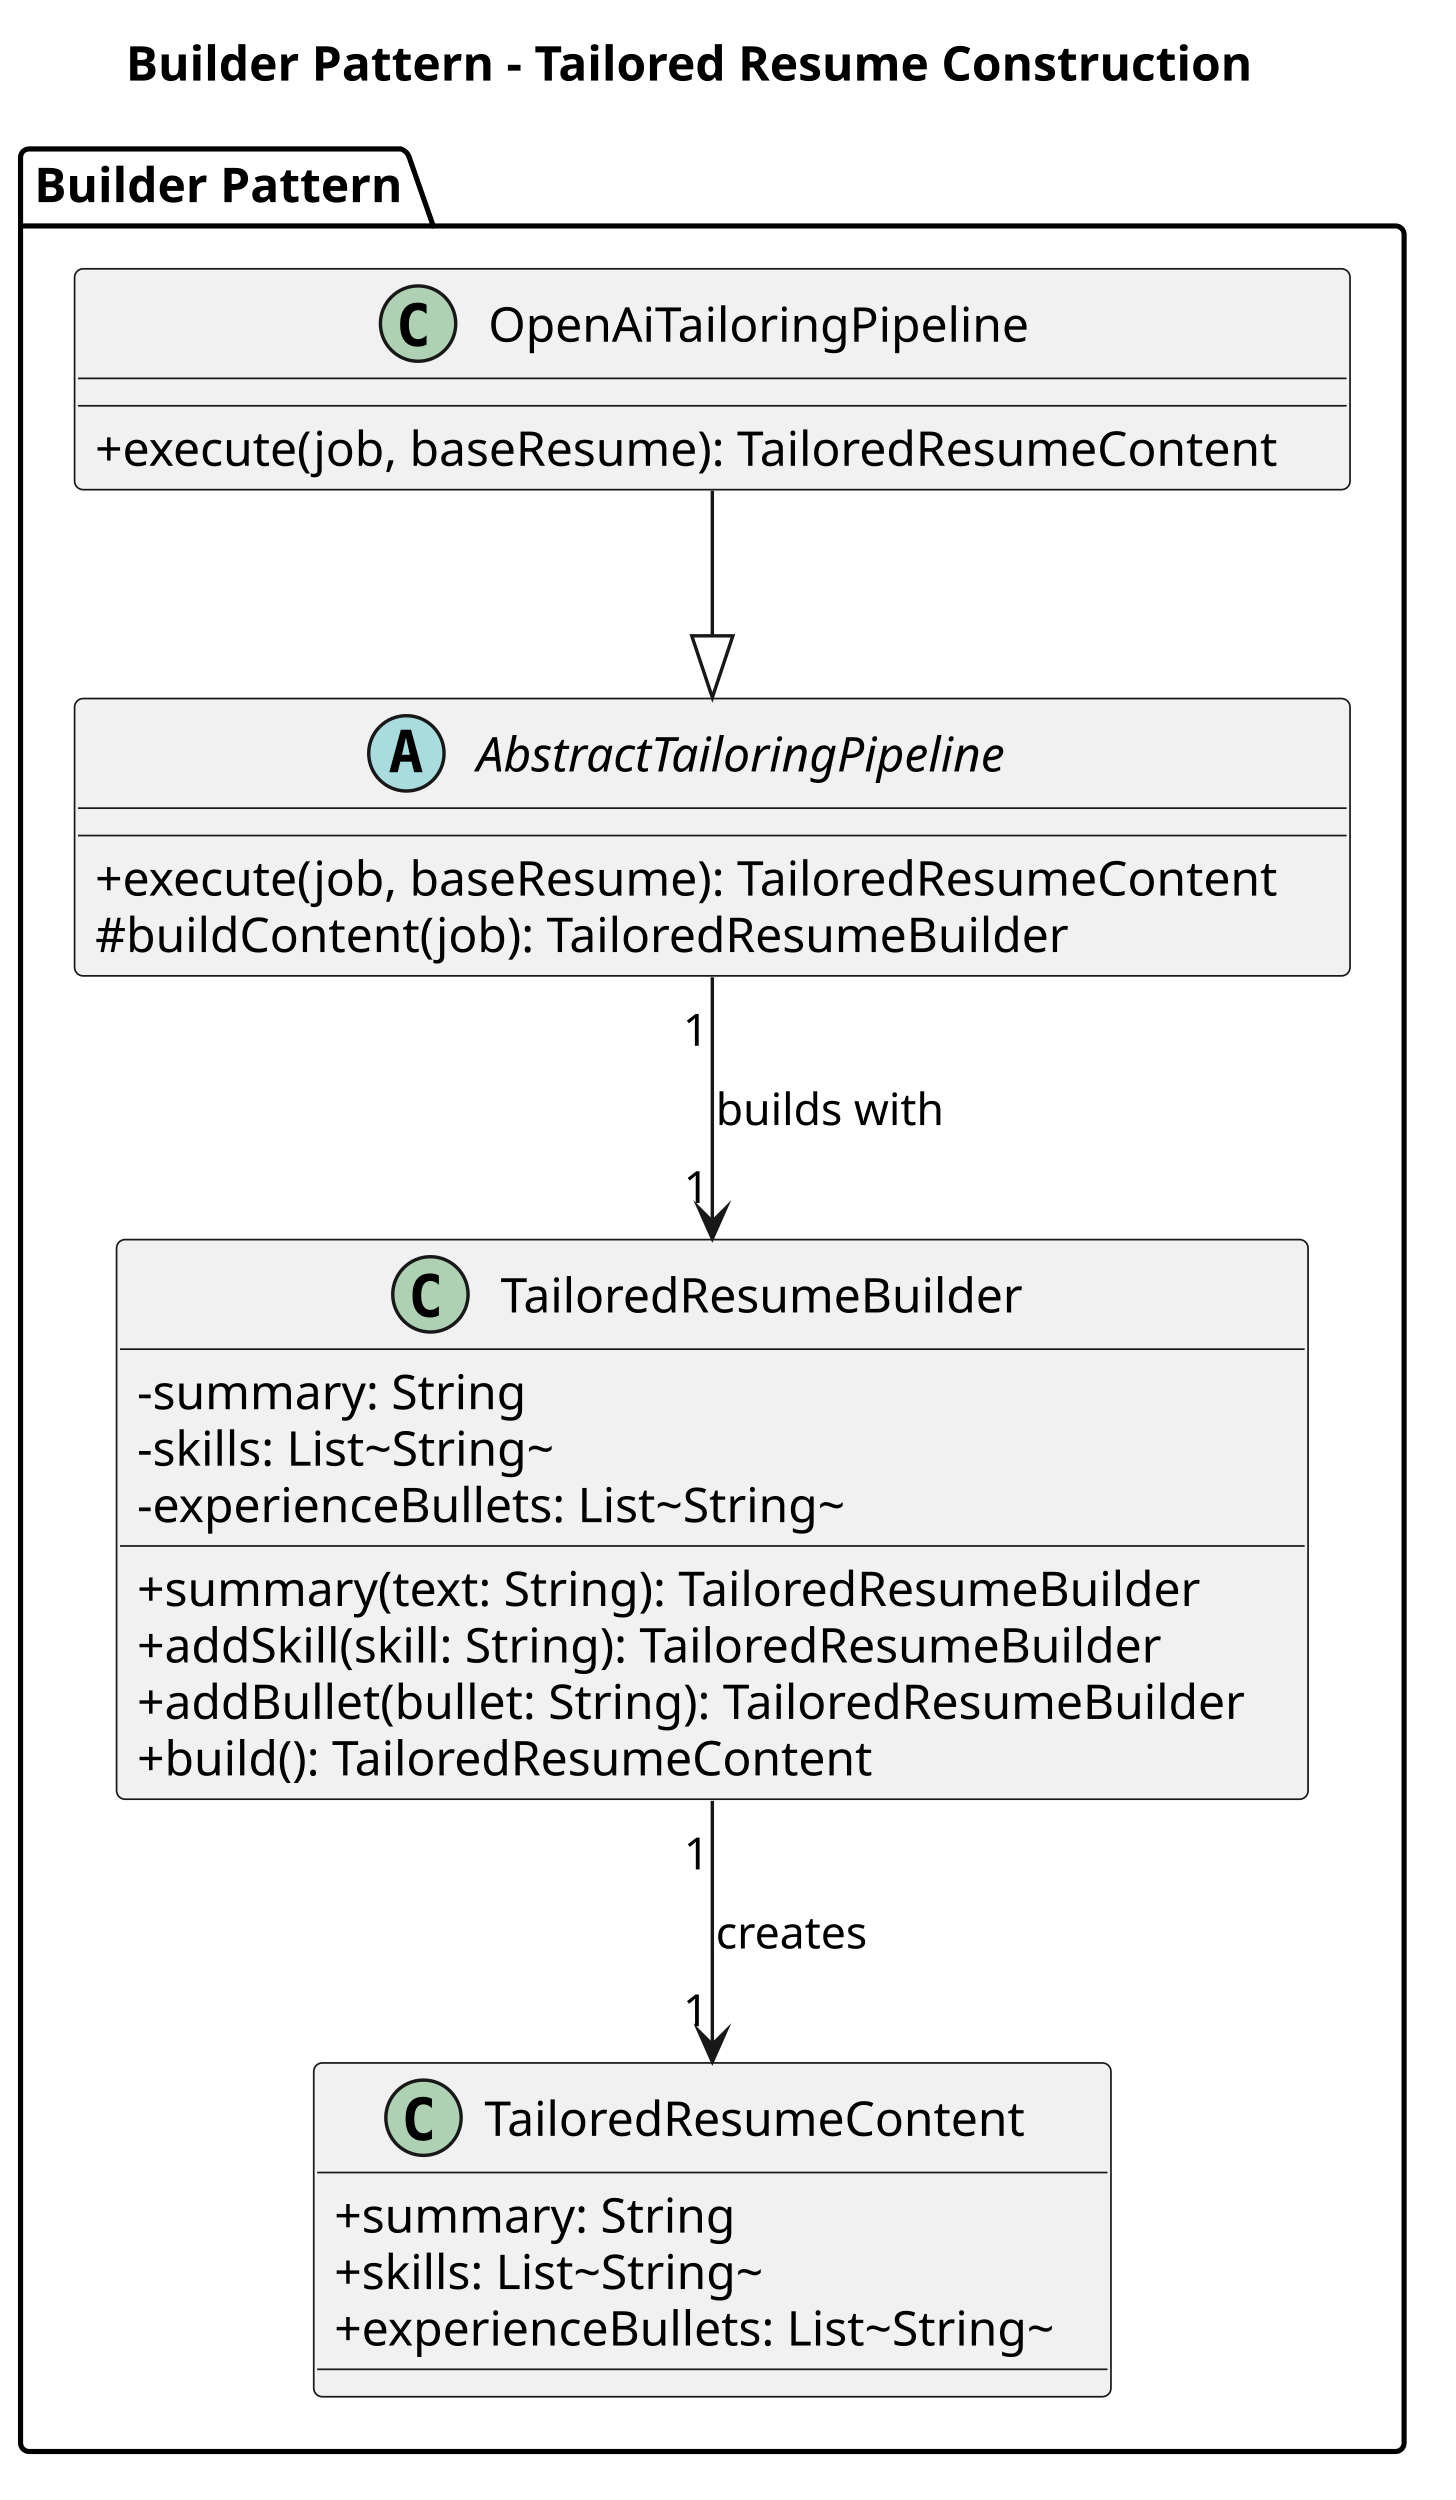
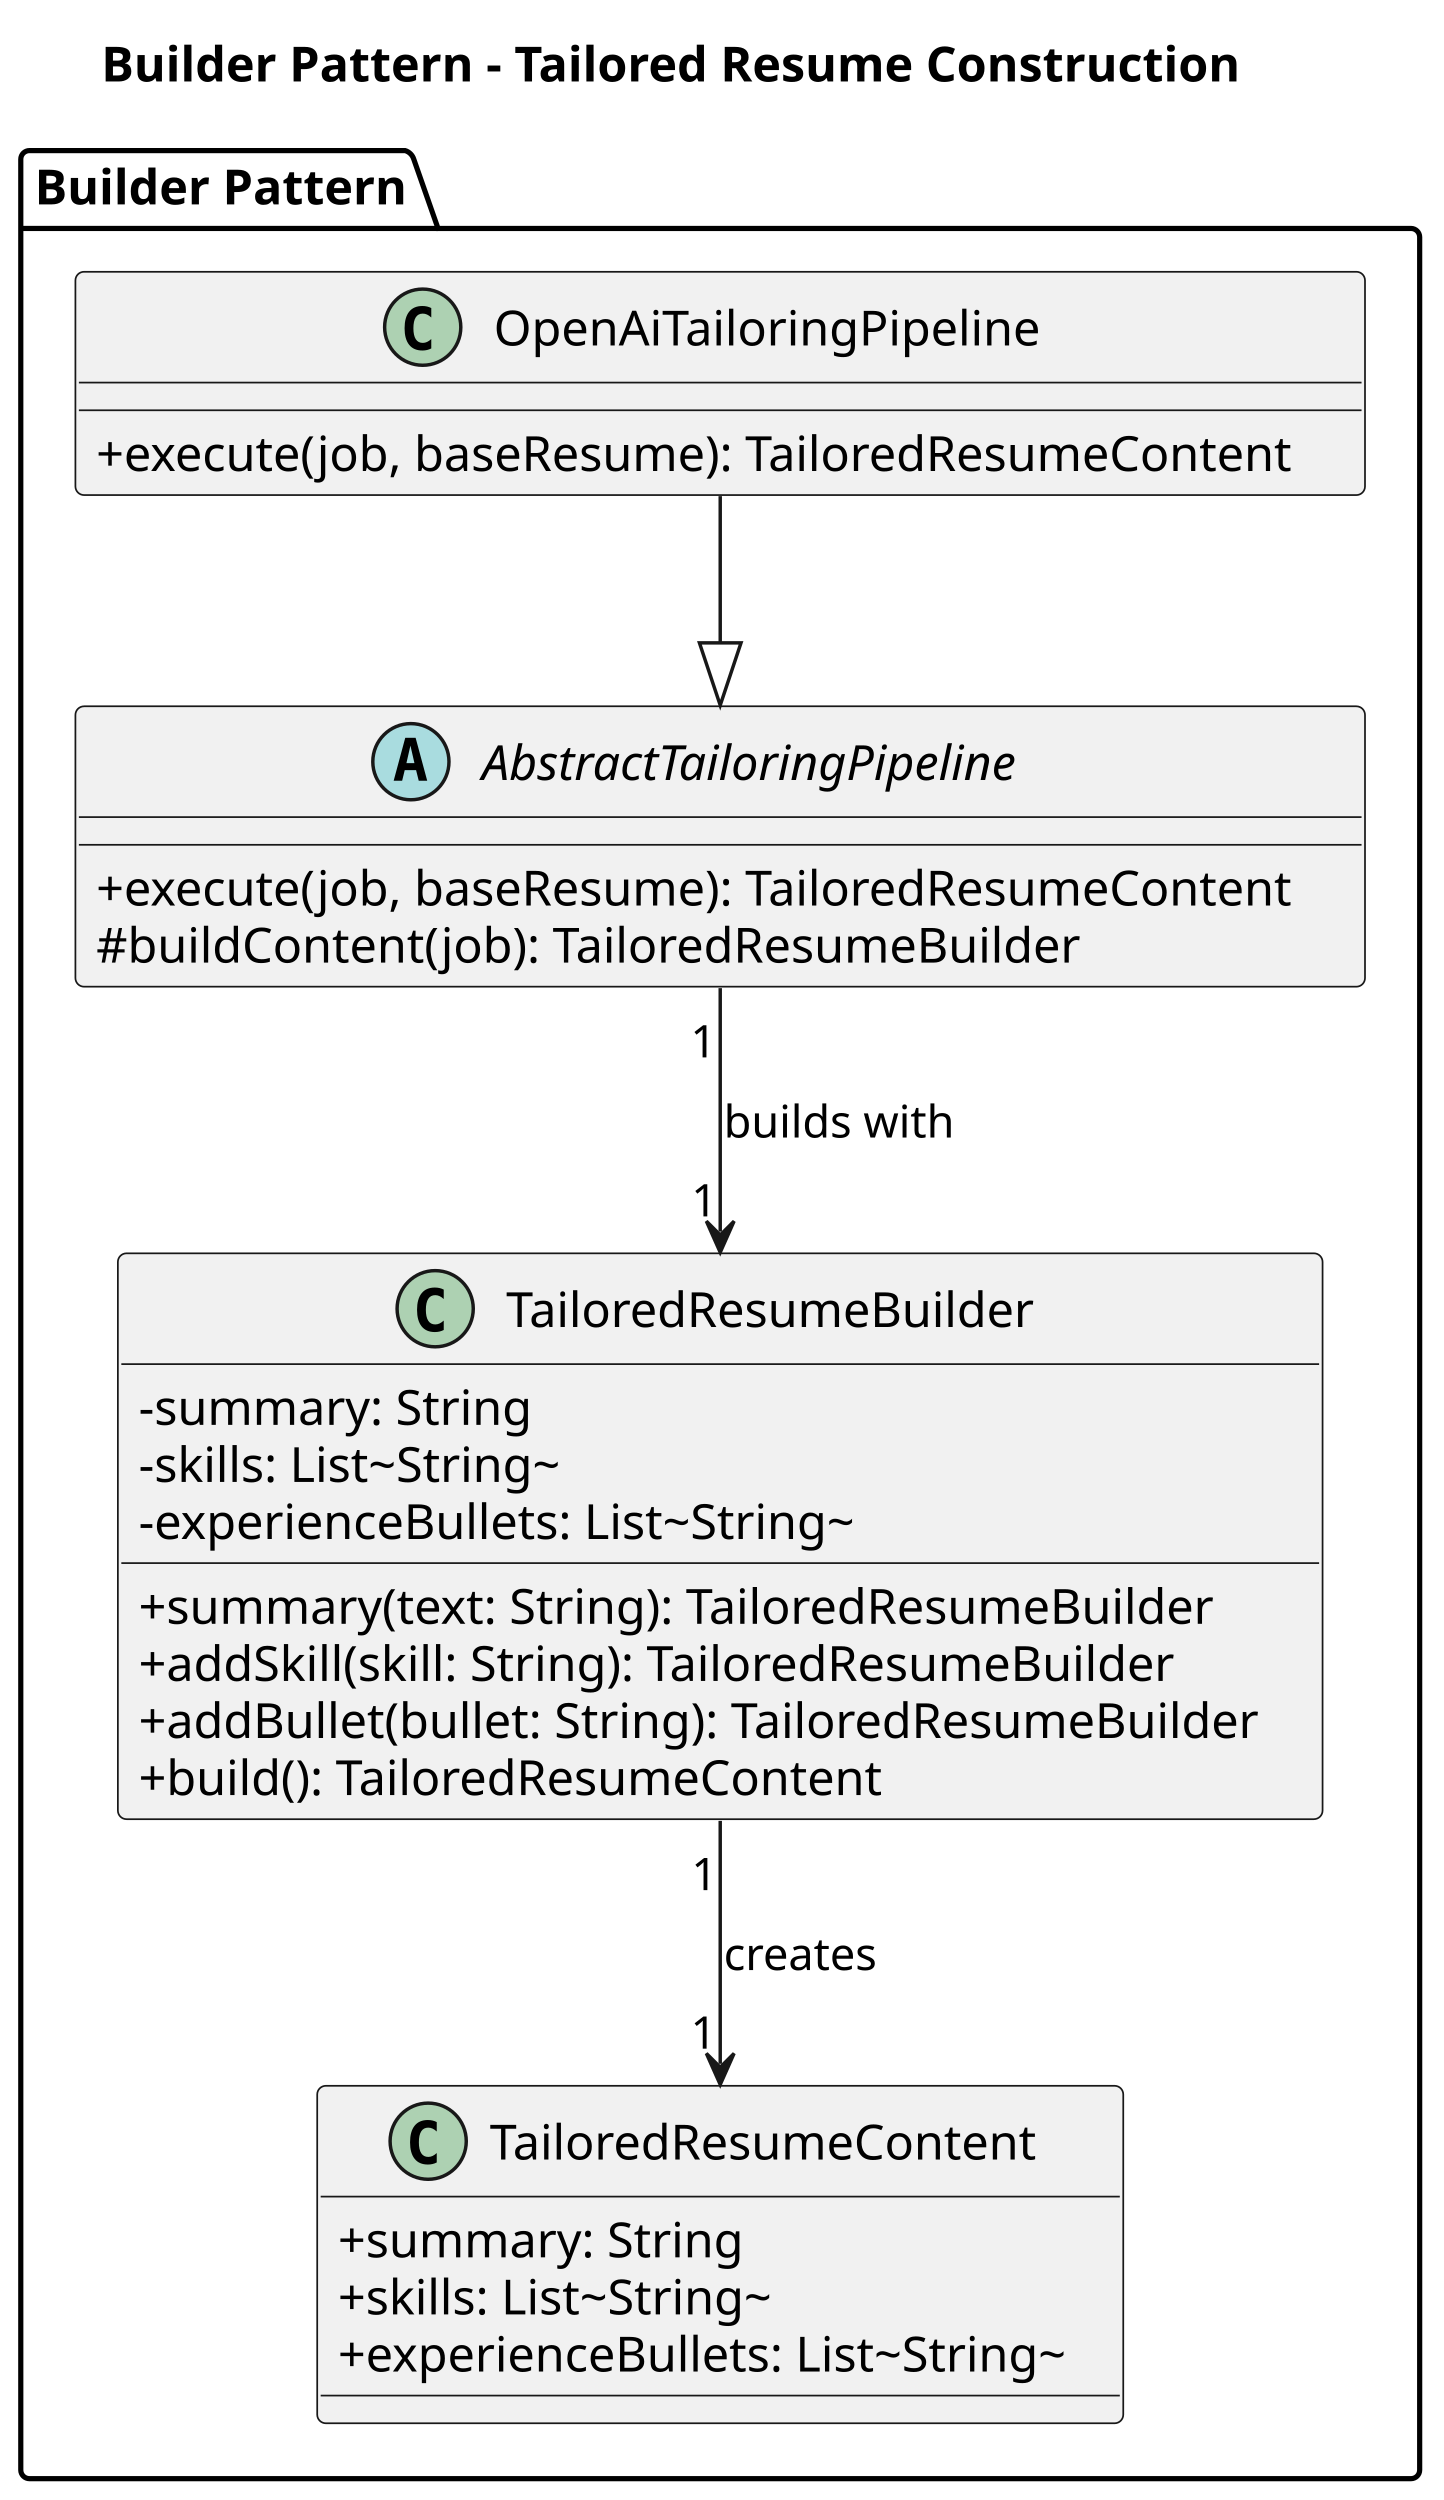
- <svg xmlns="http://www.w3.org/2000/svg" contentStyleType="text/css" data-diagram-type="CLASS" height="730px" preserveAspectRatio="none" style="width:425px;height:730px;background:#FFFFFF;" version="1.1" viewBox="0 0 425 730" width="425px" zoomAndPan="magnify">
+ <svg xmlns="http://www.w3.org/2000/svg" contentStyleType="text/css" height="722px" preserveAspectRatio="none" style="width:417px;height:722px;background:#FFFFFF;" version="1.1" viewBox="0 0 417 722" width="417px" zoomAndPan="magnify">
  <defs />
  <g>
-     <g class="title" data-source-line="2546">
-       <text fill="#000000" font-family="sans-serif" font-size="14" font-weight="700" lengthAdjust="spacing" textLength="344.504" x="36.748" y="23.535">Builder Pattern - Tailored Resume Construction</text>
+     <text fill="#000000" font-family="sans-serif" font-size="14" font-weight="bold" lengthAdjust="spacing" textLength="344.504" x="29.248" y="23.535">Builder Pattern - Tailored Resume Construction</text>
+     <g id="cluster_Builder Pattern">
+       <path d="M8.5,43.488 L117.002,43.488 A3.75,3.75 0 0 1 119.502,45.988 L126.502,65.977 L407.5,65.977 A2.5,2.5 0 0 1 410,68.477 L410,713.338 A2.5,2.5 0 0 1 407.5,715.838 L8.5,715.838 A2.5,2.5 0 0 1 6,713.338 L6,45.988 A2.5,2.5 0 0 1 8.5,43.488 " fill="none" style="stroke:#000000;stroke-width:1.5;" />
+       <line style="stroke:#000000;stroke-width:1.5;" x1="6" x2="126.502" y1="65.977" y2="65.977" />
+       <text fill="#000000" font-family="sans-serif" font-size="14" font-weight="bold" lengthAdjust="spacing" textLength="107.502" x="10" y="59.023">Builder Pattern</text>
    </g>
-     <g class="cluster" data-qualified-name="Builder Pattern" data-source-line="2549" id="ent0001">
-       <path d="M8.5,43.488 L117.002,43.488 A3.75,3.75 0 0 1 119.502,45.988 L126.502,65.977 L407.5,65.977 A2.5,2.5 0 0 1 410,68.477 L410,713.338 A2.5,2.5 0 0 1 407.5,715.838 L8.5,715.838 A2.5,2.5 0 0 1 6,713.338 L6,45.988 A2.5,2.5 0 0 1 8.5,43.488" fill="none" style="stroke:#000000;stroke-width:1.5;" />
-       <line style="stroke:#000000;stroke-width:1.5;" x1="6" x2="126.502" y1="65.977" y2="65.977" />
-       <text fill="#000000" font-family="sans-serif" font-size="14" font-weight="700" lengthAdjust="spacing" textLength="107.502" x="10" y="59.023">Builder Pattern</text>
-     </g>
-     <g class="entity" data-qualified-name="Builder Pattern.TailoredResumeBuilder" data-source-line="2550" id="ent0002">
-       <rect fill="#F1F1F1" height="163.418" rx="2.5" ry="2.5" style="stroke:#181818;stroke-width:0.5;" width="347.918" x="34.04" y="361.958" />
+     <g id="elem_TailoredResumeBuilder">
+       <rect codeLine="2421" fill="#F1F1F1" height="163.418" id="TailoredResumeBuilder" rx="2.5" ry="2.5" style="stroke:#181818;stroke-width:0.5;" width="347.918" x="34.04" y="361.958" />
      <ellipse cx="125.679" cy="377.958" fill="#ADD1B2" rx="11" ry="11" style="stroke:#181818;stroke-width:1;" />
      <path d="M128.152,384.101 Q127.571,384.4 126.932,384.55 Q126.293,384.699 125.587,384.699 Q123.081,384.699 121.761,383.047 Q120.441,381.395 120.441,378.274 Q120.441,375.145 121.761,373.493 Q123.081,371.841 125.587,371.841 Q126.293,371.841 126.94,371.99 Q127.588,372.14 128.152,372.439 L128.152,375.161 Q127.521,374.58 126.928,374.311 Q126.334,374.041 125.704,374.041 Q124.359,374.041 123.674,375.108 Q122.989,376.174 122.989,378.274 Q122.989,380.366 123.674,381.433 Q124.359,382.499 125.704,382.499 Q126.334,382.499 126.928,382.229 Q127.521,381.96 128.152,381.379 Z " fill="#000000" />
      <text fill="#000000" font-family="sans-serif" font-size="14" lengthAdjust="spacing" textLength="156.14" x="146.179" y="383.249">TailoredResumeBuilder</text>
      <line style="stroke:#181818;stroke-width:0.5;" x1="35.04" x2="380.958" y1="393.958" y2="393.958" />
      <text fill="#000000" font-family="sans-serif" font-size="14" lengthAdjust="spacing" textLength="119.67" x="40.04" y="411.493">-summary: String</text>
      <text fill="#000000" font-family="sans-serif" font-size="14" lengthAdjust="spacing" textLength="133.116" x="40.04" y="427.982">-skills: List~String~</text>
      <text fill="#000000" font-family="sans-serif" font-size="14" lengthAdjust="spacing" textLength="217.759" x="40.04" y="444.47">-experienceBullets: List~String~</text>
      <line style="stroke:#181818;stroke-width:0.5;" x1="35.04" x2="380.958" y1="451.423" y2="451.423" />
      <text fill="#000000" font-family="sans-serif" font-size="14" lengthAdjust="spacing" textLength="323.661" x="40.04" y="468.958">+summary(text: String): TailoredResumeBuilder</text>
      <text fill="#000000" font-family="sans-serif" font-size="14" lengthAdjust="spacing" textLength="314.74" x="40.04" y="485.447">+addSkill(skill: String): TailoredResumeBuilder</text>
      <text fill="#000000" font-family="sans-serif" font-size="14" lengthAdjust="spacing" textLength="335.918" x="40.04" y="501.935">+addBullet(bullet: String): TailoredResumeBuilder</text>
      <text fill="#000000" font-family="sans-serif" font-size="14" lengthAdjust="spacing" textLength="226.399" x="40.04" y="518.423">+build(): TailoredResumeContent</text>
    </g>
-     <g class="entity" data-qualified-name="Builder Pattern.TailoredResumeContent" data-source-line="2560" id="ent0003">
-       <rect fill="#F1F1F1" height="97.465" rx="2.5" ry="2.5" style="stroke:#181818;stroke-width:0.5;" width="232.787" x="91.61" y="602.378" />
+     <g id="elem_TailoredResumeContent">
+       <rect codeLine="2431" fill="#F1F1F1" height="97.465" id="TailoredResumeContent" rx="2.5" ry="2.5" style="stroke:#181818;stroke-width:0.5;" width="232.787" x="91.61" y="602.378" />
      <ellipse cx="123.659" cy="618.378" fill="#ADD1B2" rx="11" ry="11" style="stroke:#181818;stroke-width:1;" />
      <path d="M126.132,624.521 Q125.551,624.82 124.912,624.97 Q124.273,625.119 123.567,625.119 Q121.06,625.119 119.741,623.467 Q118.421,621.815 118.421,618.694 Q118.421,615.565 119.741,613.913 Q121.06,612.261 123.567,612.261 Q124.273,612.261 124.92,612.41 Q125.568,612.56 126.132,612.859 L126.132,615.581 Q125.501,615 124.908,614.731 Q124.314,614.461 123.683,614.461 Q122.339,614.461 121.654,615.528 Q120.969,616.594 120.969,618.694 Q120.969,620.786 121.654,621.853 Q122.339,622.919 123.683,622.919 Q124.314,622.919 124.908,622.649 Q125.501,622.38 126.132,621.799 Z " fill="#000000" />
      <text fill="#000000" font-family="sans-serif" font-size="14" lengthAdjust="spacing" textLength="162.9" x="141.448" y="623.669">TailoredResumeContent</text>
      <line style="stroke:#181818;stroke-width:0.5;" x1="92.61" x2="323.397" y1="634.378" y2="634.378" />
      <text fill="#000000" font-family="sans-serif" font-size="14" lengthAdjust="spacing" textLength="122.698" x="97.61" y="651.913">+summary: String</text>
      <text fill="#000000" font-family="sans-serif" font-size="14" lengthAdjust="spacing" textLength="136.144" x="97.61" y="668.402">+skills: List~String~</text>
      <text fill="#000000" font-family="sans-serif" font-size="14" lengthAdjust="spacing" textLength="220.787" x="97.61" y="684.89">+experienceBullets: List~String~</text>
      <line style="stroke:#181818;stroke-width:0.5;" x1="92.61" x2="323.397" y1="691.843" y2="691.843" />
    </g>
-     <g class="entity" data-qualified-name="Builder Pattern.AbstractTailoringPipeline" data-source-line="2566" id="ent0004">
-       <rect fill="#F1F1F1" height="80.977" rx="2.5" ry="2.5" style="stroke:#181818;stroke-width:0.5;" width="372.432" x="21.78" y="203.978" />
+     <g id="elem_AbstractTailoringPipeline">
+       <rect codeLine="2437" fill="#F1F1F1" height="80.977" id="AbstractTailoringPipeline" rx="2.5" ry="2.5" style="stroke:#181818;stroke-width:0.5;" width="372.432" x="21.78" y="203.978" />
      <ellipse cx="118.666" cy="219.978" fill="#A9DCDF" rx="11" ry="11" style="stroke:#181818;stroke-width:1;" />
      <path d="M118.529,215.326 L117.375,220.398 L119.691,220.398 Z M117.035,213.085 L120.031,213.085 L123.377,225.478 L120.928,225.478 L120.164,222.415 L116.885,222.415 L116.138,225.478 L113.69,225.478 Z " fill="#000000" />
      <text fill="#000000" font-family="sans-serif" font-size="14" font-style="italic" lengthAdjust="spacing" textLength="170.16" x="139.166" y="225.269">AbstractTailoringPipeline</text>
      <line style="stroke:#181818;stroke-width:0.5;" x1="22.78" x2="393.212" y1="235.978" y2="235.978" />
      <line style="stroke:#181818;stroke-width:0.5;" x1="22.78" x2="393.212" y1="243.978" y2="243.978" />
      <text fill="#000000" font-family="sans-serif" font-size="14" lengthAdjust="spacing" textLength="360.432" x="27.78" y="261.513">+execute(job, baseResume): TailoredResumeContent</text>
      <text fill="#000000" font-family="sans-serif" font-size="14" lengthAdjust="spacing" textLength="292.968" x="27.78" y="278.002">#buildContent(job): TailoredResumeBuilder</text>
    </g>
-     <g class="entity" data-qualified-name="Builder Pattern.OpenAiTailoringPipeline" data-source-line="2571" id="ent0005">
-       <rect fill="#F1F1F1" height="64.488" rx="2.5" ry="2.5" style="stroke:#181818;stroke-width:0.5;" width="372.432" x="21.78" y="78.488" />
+     <g id="elem_OpenAiTailoringPipeline">
+       <rect codeLine="2442" fill="#F1F1F1" height="64.488" id="OpenAiTailoringPipeline" rx="2.5" ry="2.5" style="stroke:#181818;stroke-width:0.5;" width="372.432" x="21.78" y="78.488" />
      <ellipse cx="122.08" cy="94.488" fill="#ADD1B2" rx="11" ry="11" style="stroke:#181818;stroke-width:1;" />
      <path d="M124.553,100.631 Q123.972,100.93 123.333,101.08 Q122.694,101.229 121.989,101.229 Q119.482,101.229 118.162,99.577 Q116.842,97.925 116.842,94.804 Q116.842,91.675 118.162,90.023 Q119.482,88.371 121.989,88.371 Q122.694,88.371 123.341,88.52 Q123.989,88.67 124.553,88.969 L124.553,91.691 Q123.923,91.11 123.329,90.841 Q122.736,90.571 122.105,90.571 Q120.76,90.571 120.075,91.638 Q119.39,92.704 119.39,94.804 Q119.39,96.896 120.075,97.963 Q120.76,99.029 122.105,99.029 Q122.736,99.029 123.329,98.76 Q123.923,98.49 124.553,97.909 Z " fill="#000000" />
      <text fill="#000000" font-family="sans-serif" font-size="14" lengthAdjust="spacing" textLength="163.331" x="142.58" y="99.779">OpenAiTailoringPipeline</text>
      <line style="stroke:#181818;stroke-width:0.5;" x1="22.78" x2="393.212" y1="110.488" y2="110.488" />
      <line style="stroke:#181818;stroke-width:0.5;" x1="22.78" x2="393.212" y1="118.488" y2="118.488" />
      <text fill="#000000" font-family="sans-serif" font-size="14" lengthAdjust="spacing" textLength="360.432" x="27.78" y="136.023">+execute(job, baseResume): TailoredResumeContent</text>
    </g>
-     <g class="link" data-entity-1="ent0005" data-entity-2="ent0004" data-link-type="extension" data-source-line="2576" id="lnk6">
-       <path codeLine="2576" d="M208,143.288 C208,161.408 208,166.328 208,185.668" fill="none" id="OpenAiTailoringPipeline-to-AbstractTailoringPipeline" style="stroke:#181818;stroke-width:1;" />
-       <polygon fill="none" points="208,203.668,214,185.668,202,185.668,208,203.668" style="stroke:#181818;stroke-width:1;stroke-linejoin:miter;stroke-miterlimit:10;" />
+     <g id="link_OpenAiTailoringPipeline_AbstractTailoringPipeline">
+       <path codeLine="2447" d="M208,143.288 C208,161.408 208,166.328 208,185.668 " fill="none" id="OpenAiTailoringPipeline-to-AbstractTailoringPipeline" style="stroke:#181818;stroke-width:1;" />
+       <polygon fill="none" points="208,203.668,214,185.668,202,185.668,208,203.668" style="stroke:#181818;stroke-width:1;" />
    </g>
-     <g class="link" data-entity-1="ent0004" data-entity-2="ent0002" data-link-type="dependency" data-source-line="2577" id="lnk7">
-       <path codeLine="2577" d="M208,285.368 C208,307.318 208,330.368 208,356.678" fill="none" id="AbstractTailoringPipeline-to-TailoredResumeBuilder" style="stroke:#181818;stroke-width:1;" />
-       <polygon fill="#181818" points="208,361.678,212,352.678,208,356.678,204,352.678,208,361.678" style="stroke:#181818;stroke-width:1;stroke-linejoin:miter;stroke-miterlimit:10;" />
+     <g id="link_AbstractTailoringPipeline_TailoredResumeBuilder">
+       <path codeLine="2448" d="M208,285.368 C208,307.318 208,329.368 208,355.678 " fill="none" id="AbstractTailoringPipeline-to-TailoredResumeBuilder" style="stroke:#181818;stroke-width:1;" />
+       <polygon fill="#181818" points="208,361.678,212,352.678,208,356.678,204,352.678,208,361.678" style="stroke:#181818;stroke-width:1;" />
      <text fill="#000000" font-family="sans-serif" font-size="13" lengthAdjust="spacing" textLength="69.393" x="209" y="328.527">builds with</text>
      <text fill="#000000" font-family="sans-serif" font-size="13" lengthAdjust="spacing" textLength="8.22" x="199.405" y="305.372">1</text>
      <text fill="#000000" font-family="sans-serif" font-size="13" lengthAdjust="spacing" textLength="8.22" x="199.654" y="351.29">1</text>
    </g>
-     <g class="link" data-entity-1="ent0002" data-entity-2="ent0003" data-link-type="dependency" data-source-line="2578" id="lnk8">
-       <path codeLine="2578" d="M208,525.858 C208,551.658 208,574.348 208,597.028" fill="none" id="TailoredResumeBuilder-to-TailoredResumeContent" style="stroke:#181818;stroke-width:1;" />
-       <polygon fill="#181818" points="208,602.028,212,593.028,208,597.028,204,593.028,208,602.028" style="stroke:#181818;stroke-width:1;stroke-linejoin:miter;stroke-miterlimit:10;" />
+     <g id="link_TailoredResumeBuilder_TailoredResumeContent">
+       <path codeLine="2449" d="M208,525.858 C208,551.658 208,573.348 208,596.028 " fill="none" id="TailoredResumeBuilder-to-TailoredResumeContent" style="stroke:#181818;stroke-width:1;" />
+       <polygon fill="#181818" points="208,602.028,212,593.028,208,597.028,204,593.028,208,602.028" style="stroke:#181818;stroke-width:1;" />
      <text fill="#000000" font-family="sans-serif" font-size="13" lengthAdjust="spacing" textLength="45.132" x="209" y="568.947">creates</text>
      <text fill="#000000" font-family="sans-serif" font-size="13" lengthAdjust="spacing" textLength="8.22" x="199.678" y="545.867">1</text>
      <text fill="#000000" font-family="sans-serif" font-size="13" lengthAdjust="spacing" textLength="8.22" x="199.452" y="591.662">1</text>
    </g>
  </g>
</svg>
